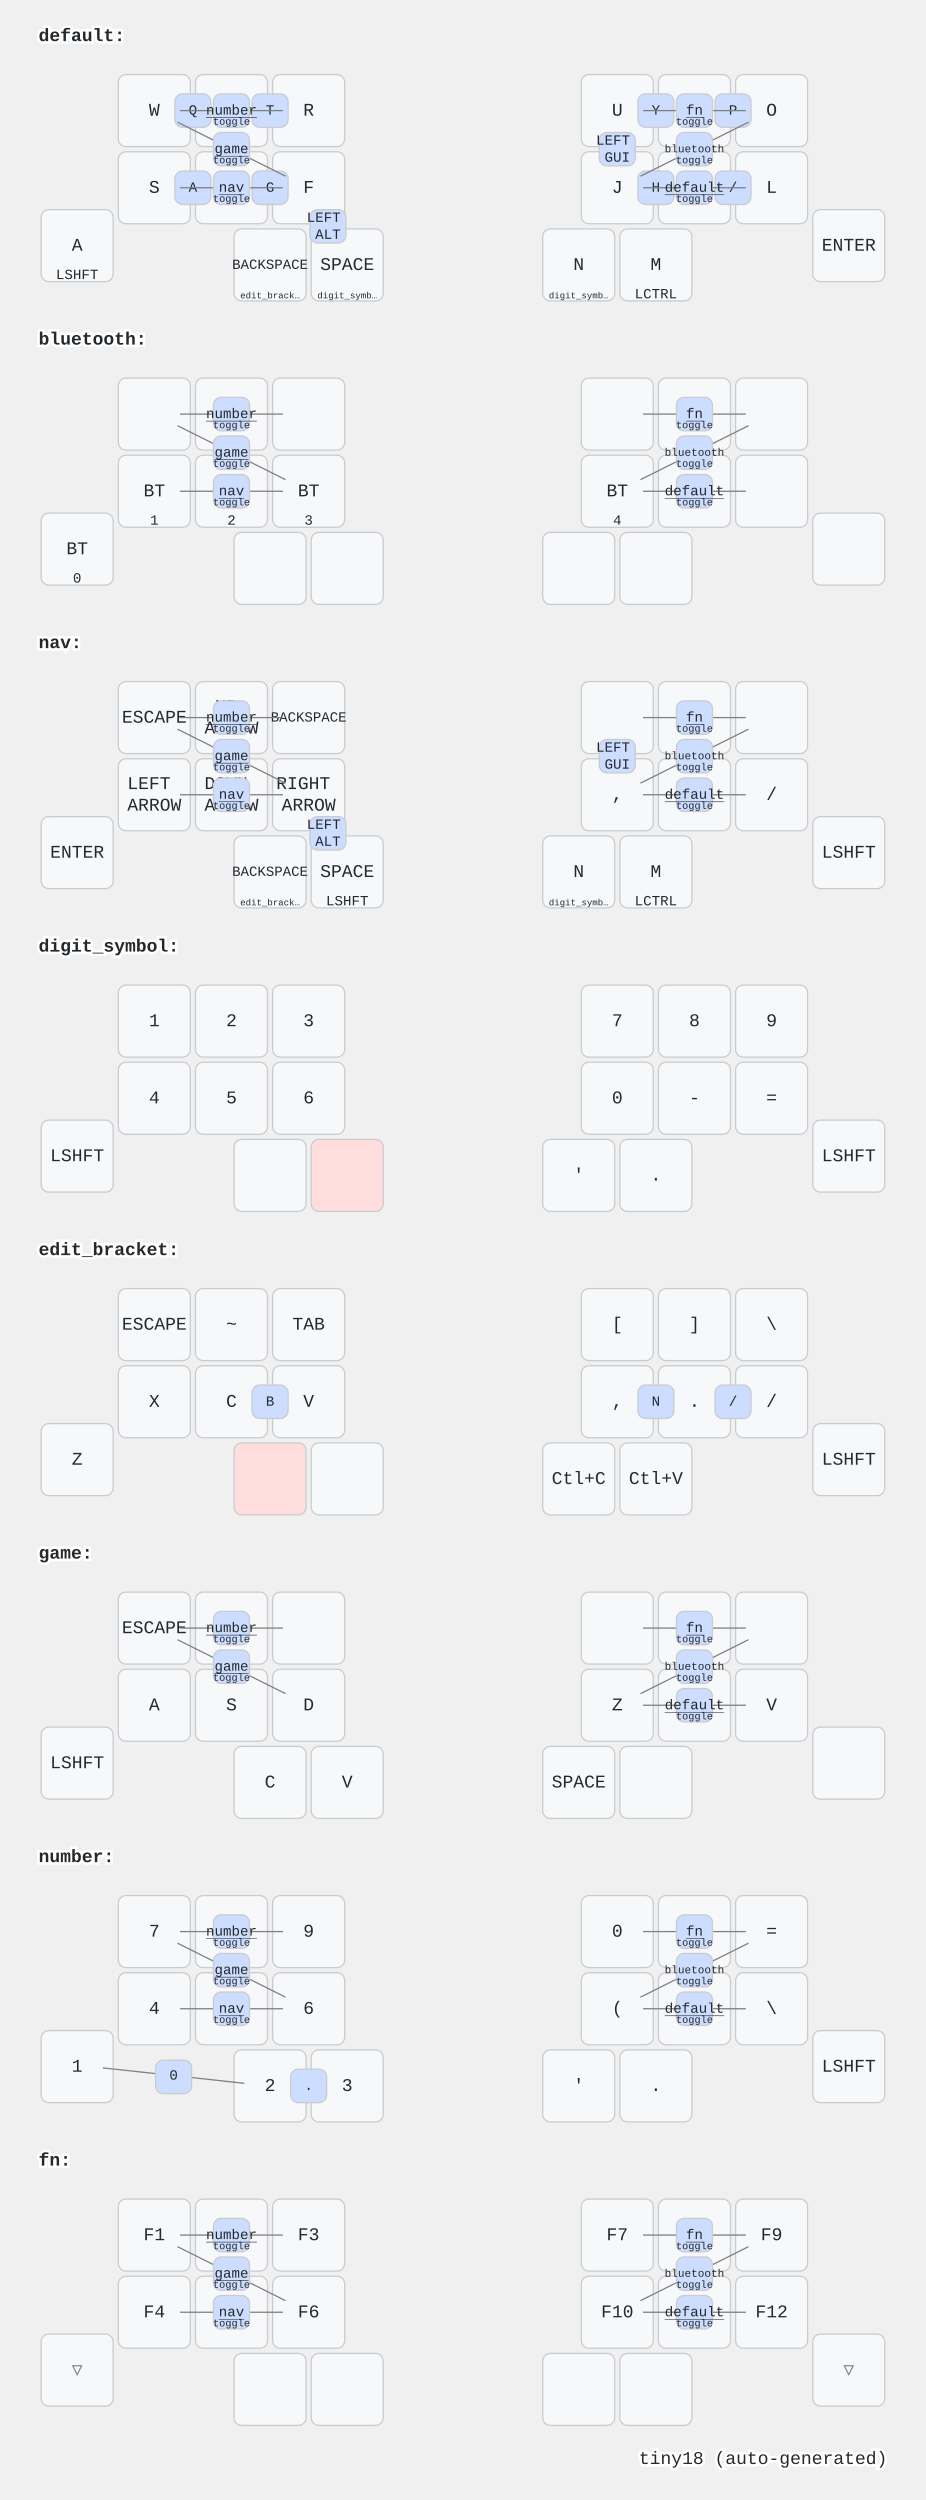
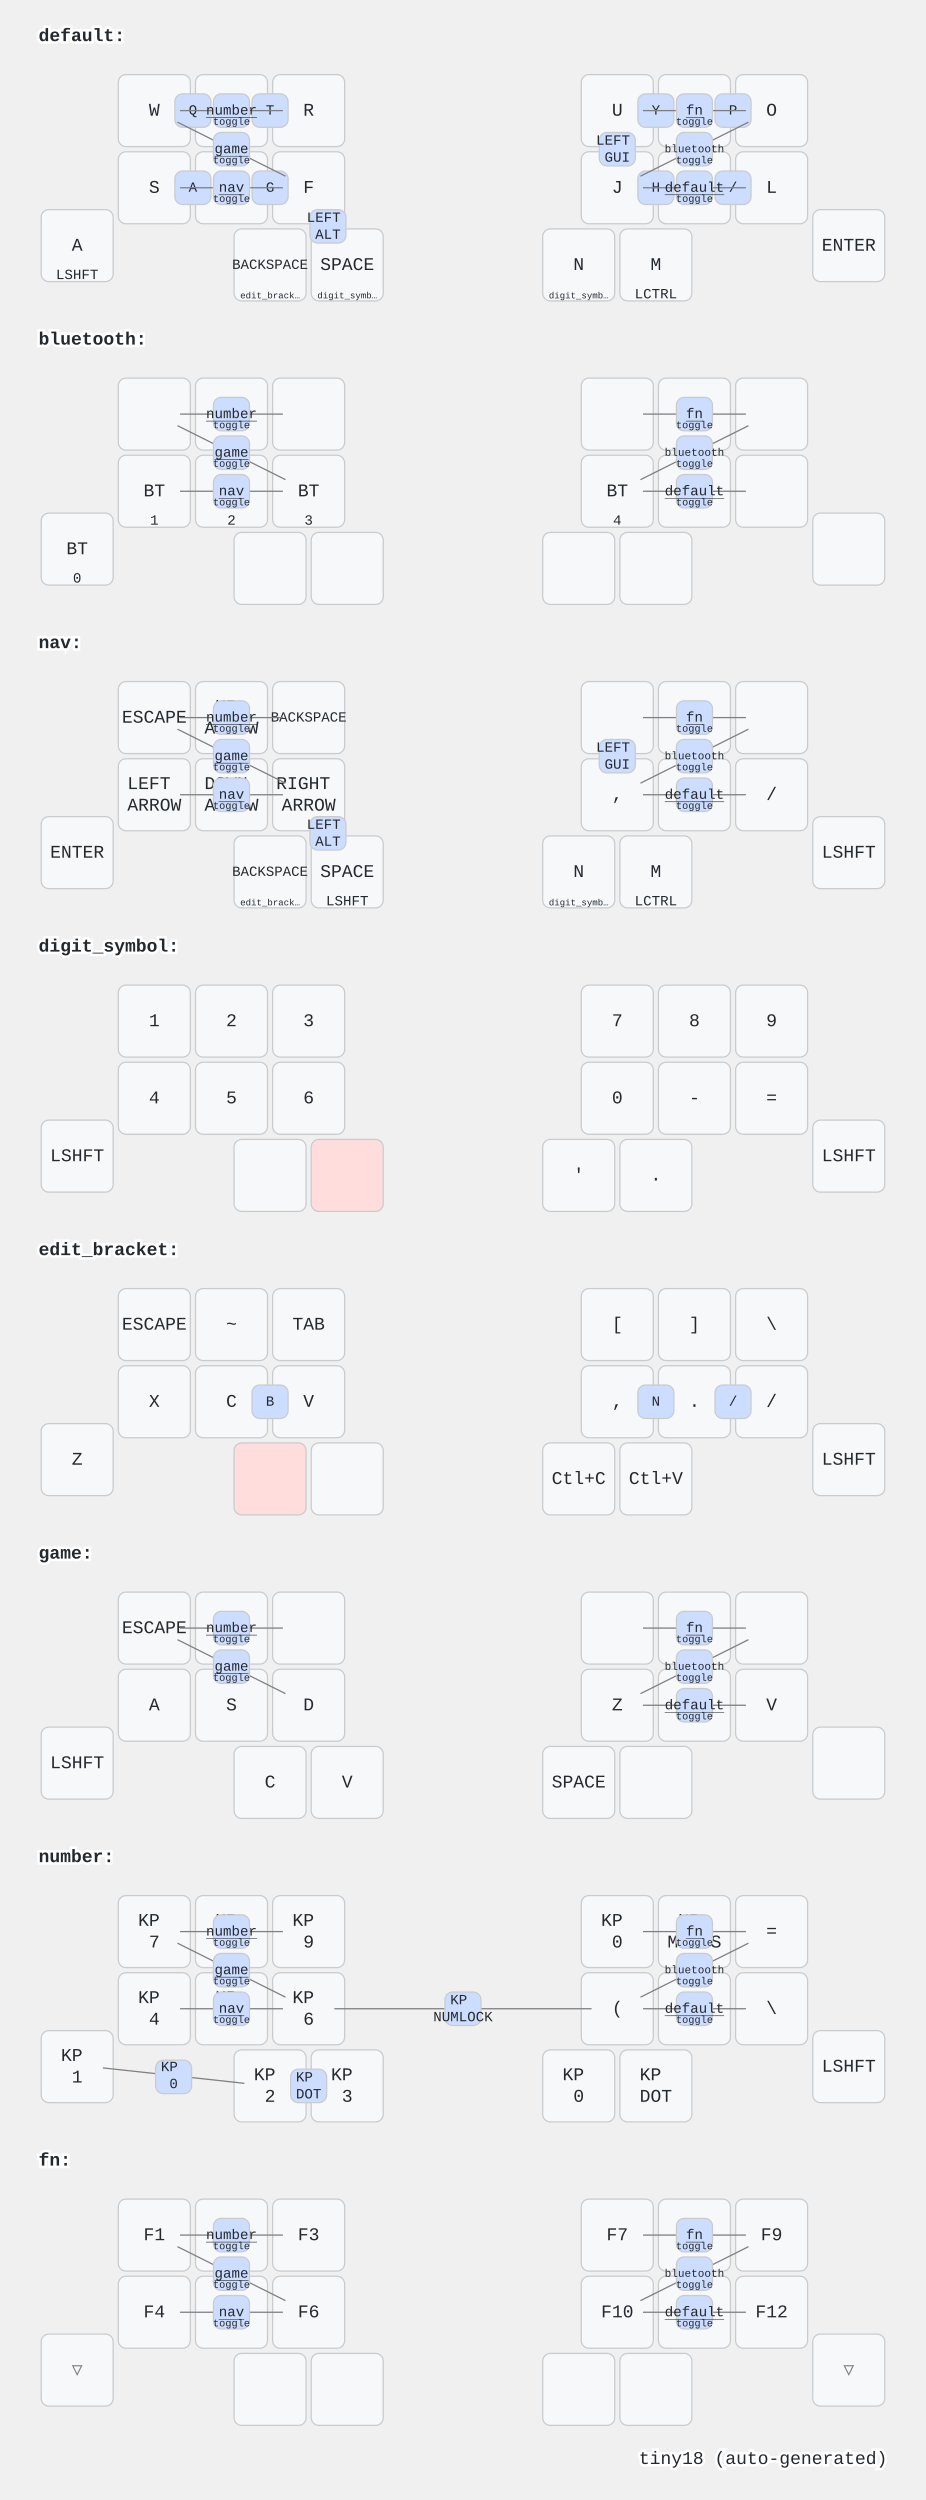
<svg xmlns="http://www.w3.org/2000/svg" width="720" height="1944" viewBox="0 0 720 1944" class="keymap">
  <style>/* inherit to force styles through use tags */
svg path {
    fill: inherit;
}

/* font and background color specifications */
svg.keymap {
    font-family: SFMono-Regular,Consolas,Liberation Mono,Menlo,monospace;
    font-size: 14px;
    font-kerning: normal;
    text-rendering: optimizeLegibility;
    fill: #24292e;
}

/* default key styling */
rect.key {
    fill: #f6f8fa;
}

rect.key, rect.combo {
    stroke: #c9cccf;
    stroke-width: 1;
}

/* default key side styling, only used is draw_key_sides is set */
rect.side {
    filter: brightness(90%);
}

/* color accent for combo boxes */
rect.combo, rect.combo-separate {
    fill: #cdf;
}

/* color accent for held keys */
rect.held, rect.combo.held {
    fill: #fdd;
}

/* color accent for ghost (optional) keys */
rect.ghost, rect.combo.ghost {
    stroke-dasharray: 4, 4;
    stroke-width: 2;
}

text {
    text-anchor: middle;
    dominant-baseline: middle;
}

/* styling for layer labels */
text.label {
    font-weight: bold;
    text-anchor: start;
    stroke: white;
    stroke-width: 4;
    paint-order: stroke;
}

/* styling for optional footer */
text.footer {
    text-anchor: end;
    dominant-baseline: auto;
    stroke: white;
    stroke-width: 4;
    paint-order: stroke;
}

/* styling for combo tap, and key non-tap label text */
text.combo, text.hold, text.shifted, text.left, text.right, text.tl, text.tr, text.bl, text.br {
    font-size: 11px;
}

text.hold, text.bl, text.br {
    text-anchor: middle;
    dominant-baseline: auto;
}

text.shifted, text.tl, text.tr {
    text-anchor: middle;
    dominant-baseline: hanging;
}

text.left, text.tl, text.bl {
    text-anchor: start;
}

text.right, text.tr, text.br {
    text-anchor: end;
}

text.layer-activator {
    text-decoration: underline;
}

/* styling for hold/shifted label text in combo box */
text.combo.hold, text.combo.shifted, text.combo.left, text.combo.right {
    font-size: 8px;
}

/* lighter symbol for transparent keys */
text.trans {
    fill: #7b7e81;
}

/* styling for combo dendrons */
path.combo {
    stroke-width: 1;
    stroke: gray;
    fill: none;
}

/* Start Tabler Icons Cleanup */
/* cannot use height/width with glyphs */
.icon-tabler &gt; path {
    fill: inherit;
    stroke: inherit;
    stroke-width: 2;
}
/* hide tabler's default box */
.icon-tabler &gt; path[stroke="none"][fill="none"] {
    visibility: hidden;
}
/* End Tabler Icons Cleanup */
</style>
  <g transform="translate(30, 0)" class="layer-default">
    <text x="0" y="28" class="label" id="default">default:</text>
    <g transform="translate(0, 56)">
      <g transform="translate(90, 30)" class="key keypos-0">
        <rect rx="6" ry="6" x="-28" y="-28" width="56" height="56" class="key" />
        <text x="0" y="0" class="key tap">W</text>
      </g>
      <g transform="translate(150, 30)" class="key keypos-1">
        <rect rx="6" ry="6" x="-28" y="-28" width="56" height="56" class="key" />
        <text x="0" y="0" class="key tap">E</text>
      </g>
      <g transform="translate(210, 30)" class="key keypos-2">
        <rect rx="6" ry="6" x="-28" y="-28" width="56" height="56" class="key" />
        <text x="0" y="0" class="key tap">R</text>
      </g>
      <g transform="translate(450, 30)" class="key keypos-3">
        <rect rx="6" ry="6" x="-28" y="-28" width="56" height="56" class="key" />
        <text x="0" y="0" class="key tap">U</text>
      </g>
      <g transform="translate(510, 30)" class="key keypos-4">
        <rect rx="6" ry="6" x="-28" y="-28" width="56" height="56" class="key" />
        <text x="0" y="0" class="key tap">I</text>
      </g>
      <g transform="translate(570, 30)" class="key keypos-5">
        <rect rx="6" ry="6" x="-28" y="-28" width="56" height="56" class="key" />
        <text x="0" y="0" class="key tap">O</text>
      </g>
      <g transform="translate(30, 135)" class="key keypos-6">
        <rect rx="6" ry="6" x="-28" y="-28" width="56" height="56" class="key" />
        <text x="0" y="0" class="key tap">A</text>
        <text x="0" y="26" class="key hold">LSHFT</text>
      </g>
      <g transform="translate(90, 90)" class="key keypos-7">
        <rect rx="6" ry="6" x="-28" y="-28" width="56" height="56" class="key" />
        <text x="0" y="0" class="key tap">S</text>
      </g>
      <g transform="translate(150, 90)" class="key keypos-8">
        <rect rx="6" ry="6" x="-28" y="-28" width="56" height="56" class="key" />
        <text x="0" y="0" class="key tap">D</text>
      </g>
      <g transform="translate(210, 90)" class="key keypos-9">
        <rect rx="6" ry="6" x="-28" y="-28" width="56" height="56" class="key" />
        <text x="0" y="0" class="key tap">F</text>
      </g>
      <g transform="translate(450, 90)" class="key keypos-10">
        <rect rx="6" ry="6" x="-28" y="-28" width="56" height="56" class="key" />
        <text x="0" y="0" class="key tap">J</text>
      </g>
      <g transform="translate(510, 90)" class="key keypos-11">
        <rect rx="6" ry="6" x="-28" y="-28" width="56" height="56" class="key" />
        <text x="0" y="0" class="key tap">K</text>
      </g>
      <g transform="translate(570, 90)" class="key keypos-12">
        <rect rx="6" ry="6" x="-28" y="-28" width="56" height="56" class="key" />
        <text x="0" y="0" class="key tap">L</text>
      </g>
      <g transform="translate(630, 135)" class="key keypos-13">
        <rect rx="6" ry="6" x="-28" y="-28" width="56" height="56" class="key" />
        <text x="0" y="0" class="key tap">ENTER</text>
      </g>
      <g transform="translate(180, 150)" class="key keypos-14">
        <rect rx="6" ry="6" x="-28" y="-28" width="56" height="56" class="key" />
        <text x="0" y="0" class="key tap">
          <tspan style="font-size: 78%">BACKSPACE</tspan>
        </text>
        <a href="#edit_bracket">
          <text x="0" y="26" class="key hold layer-activator">
            <tspan style="font-size: 64%">edit_brack…</tspan>
          </text>
        </a>
      </g>
      <g transform="translate(240, 150)" class="key keypos-15">
        <rect rx="6" ry="6" x="-28" y="-28" width="56" height="56" class="key" />
        <text x="0" y="0" class="key tap">SPACE</text>
        <a href="#digit_symbol">
          <text x="0" y="26" class="key hold layer-activator">
            <tspan style="font-size: 64%">digit_symb…</tspan>
          </text>
        </a>
      </g>
      <g transform="translate(420, 150)" class="key keypos-16">
        <rect rx="6" ry="6" x="-28" y="-28" width="56" height="56" class="key" />
        <text x="0" y="0" class="key tap">N</text>
        <a href="#digit_symbol">
          <text x="0" y="26" class="key hold layer-activator">
            <tspan style="font-size: 64%">digit_symb…</tspan>
          </text>
        </a>
      </g>
      <g transform="translate(480, 150)" class="key keypos-17">
        <rect rx="6" ry="6" x="-28" y="-28" width="56" height="56" class="key" />
        <text x="0" y="0" class="key tap">M</text>
        <text x="0" y="26" class="key hold">LCTRL</text>
      </g>
      <g class="combo combopos-0">
        <rect rx="6" ry="6" x="106" y="17" width="28" height="26" class="combo" />
        <text x="120" y="30" class="combo tap">Q</text>
      </g>
      <g class="combo combopos-1">
        <rect rx="6" ry="6" x="166" y="17" width="28" height="26" class="combo" />
        <text x="180" y="30" class="combo tap">T</text>
      </g>
      <g class="combo combopos-2">
        <rect rx="6" ry="6" x="106" y="77" width="28" height="26" class="combo" />
        <text x="120" y="90" class="combo tap">A</text>
      </g>
      <g class="combo combopos-3">
        <rect rx="6" ry="6" x="466" y="17" width="28" height="26" class="combo" />
        <text x="480" y="30" class="combo tap">Y</text>
      </g>
      <g class="combo combopos-4">
        <rect rx="6" ry="6" x="526" y="17" width="28" height="26" class="combo" />
        <text x="540" y="30" class="combo tap">P</text>
      </g>
      <g class="combo combopos-5">
        <rect rx="6" ry="6" x="166" y="77" width="28" height="26" class="combo" />
        <text x="180" y="90" class="combo tap">G</text>
      </g>
      <g class="combo combopos-6">
        <rect rx="6" ry="6" x="466" y="77" width="28" height="26" class="combo" />
        <text x="480" y="90" class="combo tap">H</text>
      </g>
      <g class="combo combopos-7">
        <rect rx="6" ry="6" x="526" y="77" width="28" height="26" class="combo" />
        <text x="540" y="90" class="combo tap">/</text>
      </g>
      <g class="combo combopos-8">
        <rect rx="6" ry="6" x="211" y="107" width="28" height="26" class="combo" />
        <text x="225" y="120" class="combo tap">
          <tspan x="225" dy="-0.6em">LEFT</tspan>
          <tspan x="225" dy="1.2em">ALT</tspan>
        </text>
      </g>
      <g class="combo combopos-9">
        <rect rx="6" ry="6" x="436" y="47" width="28" height="26" class="combo" />
        <text x="450" y="60" class="combo tap">
          <tspan x="450" dy="-0.6em">LEFT</tspan>
          <tspan x="450" dy="1.2em">GUI</tspan>
        </text>
      </g>
      <g class="combo combopos-10">
        <path d="M510,90 l-40,0" class="combo" />
        <path d="M510,90 l40,0" class="combo" />
        <rect rx="6" ry="6" x="496" y="77" width="28" height="26" class="combo" />
        <a href="#default">
          <text x="510" y="90" class="combo tap layer-activator">default</text>
        </a>
        <text x="510" y="101" class="combo hold">toggle</text>
      </g>
      <g class="combo combopos-11">
        <path d="M150,90 l-40,0" class="combo" />
        <path d="M150,90 l40,0" class="combo" />
        <rect rx="6" ry="6" x="136" y="77" width="28" height="26" class="combo" />
        <a href="#nav">
          <text x="150" y="90" class="combo tap layer-activator">nav</text>
        </a>
        <text x="150" y="101" class="combo hold">toggle</text>
      </g>
      <g class="combo combopos-12">
        <path d="M150,30 l-40,0" class="combo" />
        <path d="M150,30 l40,0" class="combo" />
        <rect rx="6" ry="6" x="136" y="17" width="28" height="26" class="combo" />
        <a href="#number">
          <text x="150" y="30" class="combo tap layer-activator">number</text>
        </a>
        <text x="150" y="41" class="combo hold">toggle</text>
      </g>
      <g class="combo combopos-13">
        <path d="M150,60 l-42,-21" class="combo" />
        <path d="M150,60 l42,21" class="combo" />
        <rect rx="6" ry="6" x="136" y="47" width="28" height="26" class="combo" />
        <a href="#game">
          <text x="150" y="60" class="combo tap layer-activator">game</text>
        </a>
        <text x="150" y="71" class="combo hold">toggle</text>
      </g>
      <g class="combo combopos-14">
        <path d="M510,30 l-40,0" class="combo" />
        <path d="M510,30 l40,0" class="combo" />
        <rect rx="6" ry="6" x="496" y="17" width="28" height="26" class="combo" />
        <a href="#fn">
          <text x="510" y="30" class="combo tap layer-activator">fn</text>
        </a>
        <text x="510" y="41" class="combo hold">toggle</text>
      </g>
      <g class="combo combopos-15">
        <path d="M510,60 l42,-21" class="combo" />
        <path d="M510,60 l-42,21" class="combo" />
        <rect rx="6" ry="6" x="496" y="47" width="28" height="26" class="combo" />
        <a href="#bluetooth">
          <text x="510" y="60" class="combo tap layer-activator">
            <tspan style="font-size: 78%">bluetooth</tspan>
          </text>
        </a>
        <text x="510" y="71" class="combo hold">toggle</text>
      </g>
    </g>
  </g>
  <g transform="translate(30, 236)" class="layer-bluetooth">
    <text x="0" y="28" class="label" id="bluetooth">bluetooth:</text>
    <g transform="translate(0, 56)">
      <g transform="translate(90, 30)" class="key keypos-0">
        <rect rx="6" ry="6" x="-28" y="-28" width="56" height="56" class="key" />
      </g>
      <g transform="translate(150, 30)" class="key keypos-1">
        <rect rx="6" ry="6" x="-28" y="-28" width="56" height="56" class="key" />
      </g>
      <g transform="translate(210, 30)" class="key keypos-2">
        <rect rx="6" ry="6" x="-28" y="-28" width="56" height="56" class="key" />
      </g>
      <g transform="translate(450, 30)" class="key keypos-3">
        <rect rx="6" ry="6" x="-28" y="-28" width="56" height="56" class="key" />
      </g>
      <g transform="translate(510, 30)" class="key keypos-4">
        <rect rx="6" ry="6" x="-28" y="-28" width="56" height="56" class="key" />
      </g>
      <g transform="translate(570, 30)" class="key keypos-5">
        <rect rx="6" ry="6" x="-28" y="-28" width="56" height="56" class="key" />
      </g>
      <g transform="translate(30, 135)" class="key keypos-6">
        <rect rx="6" ry="6" x="-28" y="-28" width="56" height="56" class="key" />
        <text x="0" y="0" class="key tap">BT</text>
        <text x="0" y="26" class="key hold">0</text>
      </g>
      <g transform="translate(90, 90)" class="key keypos-7">
        <rect rx="6" ry="6" x="-28" y="-28" width="56" height="56" class="key" />
        <text x="0" y="0" class="key tap">BT</text>
        <text x="0" y="26" class="key hold">1</text>
      </g>
      <g transform="translate(150, 90)" class="key keypos-8">
        <rect rx="6" ry="6" x="-28" y="-28" width="56" height="56" class="key" />
        <text x="0" y="0" class="key tap">BT</text>
        <text x="0" y="26" class="key hold">2</text>
      </g>
      <g transform="translate(210, 90)" class="key keypos-9">
        <rect rx="6" ry="6" x="-28" y="-28" width="56" height="56" class="key" />
        <text x="0" y="0" class="key tap">BT</text>
        <text x="0" y="26" class="key hold">3</text>
      </g>
      <g transform="translate(450, 90)" class="key keypos-10">
        <rect rx="6" ry="6" x="-28" y="-28" width="56" height="56" class="key" />
        <text x="0" y="0" class="key tap">BT</text>
        <text x="0" y="26" class="key hold">4</text>
      </g>
      <g transform="translate(510, 90)" class="key keypos-11">
        <rect rx="6" ry="6" x="-28" y="-28" width="56" height="56" class="key" />
      </g>
      <g transform="translate(570, 90)" class="key keypos-12">
        <rect rx="6" ry="6" x="-28" y="-28" width="56" height="56" class="key" />
      </g>
      <g transform="translate(630, 135)" class="key keypos-13">
        <rect rx="6" ry="6" x="-28" y="-28" width="56" height="56" class="key" />
      </g>
      <g transform="translate(180, 150)" class="key keypos-14">
        <rect rx="6" ry="6" x="-28" y="-28" width="56" height="56" class="key" />
      </g>
      <g transform="translate(240, 150)" class="key keypos-15">
        <rect rx="6" ry="6" x="-28" y="-28" width="56" height="56" class="key" />
      </g>
      <g transform="translate(420, 150)" class="key keypos-16">
        <rect rx="6" ry="6" x="-28" y="-28" width="56" height="56" class="key" />
      </g>
      <g transform="translate(480, 150)" class="key keypos-17">
        <rect rx="6" ry="6" x="-28" y="-28" width="56" height="56" class="key" />
      </g>
      <g class="combo combopos-0">
        <path d="M510,90 l-40,0" class="combo" />
        <path d="M510,90 l40,0" class="combo" />
        <rect rx="6" ry="6" x="496" y="77" width="28" height="26" class="combo" />
        <a href="#default">
          <text x="510" y="90" class="combo tap layer-activator">default</text>
        </a>
        <text x="510" y="101" class="combo hold">toggle</text>
      </g>
      <g class="combo combopos-1">
        <path d="M150,90 l-40,0" class="combo" />
        <path d="M150,90 l40,0" class="combo" />
        <rect rx="6" ry="6" x="136" y="77" width="28" height="26" class="combo" />
        <a href="#nav">
          <text x="150" y="90" class="combo tap layer-activator">nav</text>
        </a>
        <text x="150" y="101" class="combo hold">toggle</text>
      </g>
      <g class="combo combopos-2">
        <path d="M150,30 l-40,0" class="combo" />
        <path d="M150,30 l40,0" class="combo" />
        <rect rx="6" ry="6" x="136" y="17" width="28" height="26" class="combo" />
        <a href="#number">
          <text x="150" y="30" class="combo tap layer-activator">number</text>
        </a>
        <text x="150" y="41" class="combo hold">toggle</text>
      </g>
      <g class="combo combopos-3">
        <path d="M150,60 l-42,-21" class="combo" />
        <path d="M150,60 l42,21" class="combo" />
        <rect rx="6" ry="6" x="136" y="47" width="28" height="26" class="combo" />
        <a href="#game">
          <text x="150" y="60" class="combo tap layer-activator">game</text>
        </a>
        <text x="150" y="71" class="combo hold">toggle</text>
      </g>
      <g class="combo combopos-4">
        <path d="M510,30 l-40,0" class="combo" />
        <path d="M510,30 l40,0" class="combo" />
        <rect rx="6" ry="6" x="496" y="17" width="28" height="26" class="combo" />
        <a href="#fn">
          <text x="510" y="30" class="combo tap layer-activator">fn</text>
        </a>
        <text x="510" y="41" class="combo hold">toggle</text>
      </g>
      <g class="combo combopos-5">
        <path d="M510,60 l42,-21" class="combo" />
        <path d="M510,60 l-42,21" class="combo" />
        <rect rx="6" ry="6" x="496" y="47" width="28" height="26" class="combo" />
        <a href="#bluetooth">
          <text x="510" y="60" class="combo tap layer-activator">
            <tspan style="font-size: 78%">bluetooth</tspan>
          </text>
        </a>
        <text x="510" y="71" class="combo hold">toggle</text>
      </g>
    </g>
  </g>
  <g transform="translate(30, 472)" class="layer-nav">
    <text x="0" y="28" class="label" id="nav">nav:</text>
    <g transform="translate(0, 56)">
      <g transform="translate(90, 30)" class="key keypos-0">
        <rect rx="6" ry="6" x="-28" y="-28" width="56" height="56" class="key" />
        <text x="0" y="0" class="key tap">ESCAPE</text>
      </g>
      <g transform="translate(150, 30)" class="key keypos-1">
        <rect rx="6" ry="6" x="-28" y="-28" width="56" height="56" class="key" />
        <text x="0" y="0" class="key tap">
          <tspan x="0" dy="-0.6em">UP</tspan>
          <tspan x="0" dy="1.2em">ARROW</tspan>
        </text>
      </g>
      <g transform="translate(210, 30)" class="key keypos-2">
        <rect rx="6" ry="6" x="-28" y="-28" width="56" height="56" class="key" />
        <text x="0" y="0" class="key tap">
          <tspan style="font-size: 78%">BACKSPACE</tspan>
        </text>
      </g>
      <g transform="translate(450, 30)" class="key keypos-3">
        <rect rx="6" ry="6" x="-28" y="-28" width="56" height="56" class="key" />
      </g>
      <g transform="translate(510, 30)" class="key keypos-4">
        <rect rx="6" ry="6" x="-28" y="-28" width="56" height="56" class="key" />
      </g>
      <g transform="translate(570, 30)" class="key keypos-5">
        <rect rx="6" ry="6" x="-28" y="-28" width="56" height="56" class="key" />
      </g>
      <g transform="translate(30, 135)" class="key keypos-6">
        <rect rx="6" ry="6" x="-28" y="-28" width="56" height="56" class="key" />
        <text x="0" y="0" class="key tap">ENTER</text>
      </g>
      <g transform="translate(90, 90)" class="key keypos-7">
        <rect rx="6" ry="6" x="-28" y="-28" width="56" height="56" class="key" />
        <text x="0" y="0" class="key tap">
          <tspan x="0" dy="-0.6em">LEFT</tspan>
          <tspan x="0" dy="1.2em">ARROW</tspan>
        </text>
      </g>
      <g transform="translate(150, 90)" class="key keypos-8">
        <rect rx="6" ry="6" x="-28" y="-28" width="56" height="56" class="key" />
        <text x="0" y="0" class="key tap">
          <tspan x="0" dy="-0.6em">DOWN</tspan>
          <tspan x="0" dy="1.2em">ARROW</tspan>
        </text>
      </g>
      <g transform="translate(210, 90)" class="key keypos-9">
        <rect rx="6" ry="6" x="-28" y="-28" width="56" height="56" class="key" />
        <text x="0" y="0" class="key tap">
          <tspan x="0" dy="-0.6em">RIGHT</tspan>
          <tspan x="0" dy="1.2em">ARROW</tspan>
        </text>
      </g>
      <g transform="translate(450, 90)" class="key keypos-10">
        <rect rx="6" ry="6" x="-28" y="-28" width="56" height="56" class="key" />
        <text x="0" y="0" class="key tap">,</text>
      </g>
      <g transform="translate(510, 90)" class="key keypos-11">
        <rect rx="6" ry="6" x="-28" y="-28" width="56" height="56" class="key" />
        <text x="0" y="0" class="key tap">.</text>
      </g>
      <g transform="translate(570, 90)" class="key keypos-12">
        <rect rx="6" ry="6" x="-28" y="-28" width="56" height="56" class="key" />
        <text x="0" y="0" class="key tap">/</text>
      </g>
      <g transform="translate(630, 135)" class="key keypos-13">
        <rect rx="6" ry="6" x="-28" y="-28" width="56" height="56" class="key" />
        <text x="0" y="0" class="key tap">LSHFT</text>
      </g>
      <g transform="translate(180, 150)" class="key keypos-14">
        <rect rx="6" ry="6" x="-28" y="-28" width="56" height="56" class="key" />
        <text x="0" y="0" class="key tap">
          <tspan style="font-size: 78%">BACKSPACE</tspan>
        </text>
        <a href="#edit_bracket">
          <text x="0" y="26" class="key hold layer-activator">
            <tspan style="font-size: 64%">edit_brack…</tspan>
          </text>
        </a>
      </g>
      <g transform="translate(240, 150)" class="key keypos-15">
        <rect rx="6" ry="6" x="-28" y="-28" width="56" height="56" class="key" />
        <text x="0" y="0" class="key tap">SPACE</text>
        <text x="0" y="26" class="key hold">LSHFT</text>
      </g>
      <g transform="translate(420, 150)" class="key keypos-16">
        <rect rx="6" ry="6" x="-28" y="-28" width="56" height="56" class="key" />
        <text x="0" y="0" class="key tap">N</text>
        <a href="#digit_symbol">
          <text x="0" y="26" class="key hold layer-activator">
            <tspan style="font-size: 64%">digit_symb…</tspan>
          </text>
        </a>
      </g>
      <g transform="translate(480, 150)" class="key keypos-17">
        <rect rx="6" ry="6" x="-28" y="-28" width="56" height="56" class="key" />
        <text x="0" y="0" class="key tap">M</text>
        <text x="0" y="26" class="key hold">LCTRL</text>
      </g>
      <g class="combo combopos-0">
        <rect rx="6" ry="6" x="211" y="107" width="28" height="26" class="combo" />
        <text x="225" y="120" class="combo tap">
          <tspan x="225" dy="-0.6em">LEFT</tspan>
          <tspan x="225" dy="1.2em">ALT</tspan>
        </text>
      </g>
      <g class="combo combopos-1">
        <rect rx="6" ry="6" x="436" y="47" width="28" height="26" class="combo" />
        <text x="450" y="60" class="combo tap">
          <tspan x="450" dy="-0.6em">LEFT</tspan>
          <tspan x="450" dy="1.2em">GUI</tspan>
        </text>
      </g>
      <g class="combo combopos-2">
        <path d="M510,90 l-40,0" class="combo" />
        <path d="M510,90 l40,0" class="combo" />
        <rect rx="6" ry="6" x="496" y="77" width="28" height="26" class="combo" />
        <a href="#default">
          <text x="510" y="90" class="combo tap layer-activator">default</text>
        </a>
        <text x="510" y="101" class="combo hold">toggle</text>
      </g>
      <g class="combo combopos-3">
        <path d="M150,90 l-40,0" class="combo" />
        <path d="M150,90 l40,0" class="combo" />
        <rect rx="6" ry="6" x="136" y="77" width="28" height="26" class="combo" />
        <a href="#nav">
          <text x="150" y="90" class="combo tap layer-activator">nav</text>
        </a>
        <text x="150" y="101" class="combo hold">toggle</text>
      </g>
      <g class="combo combopos-4">
        <path d="M150,30 l-40,0" class="combo" />
        <path d="M150,30 l40,0" class="combo" />
        <rect rx="6" ry="6" x="136" y="17" width="28" height="26" class="combo" />
        <a href="#number">
          <text x="150" y="30" class="combo tap layer-activator">number</text>
        </a>
        <text x="150" y="41" class="combo hold">toggle</text>
      </g>
      <g class="combo combopos-5">
        <path d="M150,60 l-42,-21" class="combo" />
        <path d="M150,60 l42,21" class="combo" />
        <rect rx="6" ry="6" x="136" y="47" width="28" height="26" class="combo" />
        <a href="#game">
          <text x="150" y="60" class="combo tap layer-activator">game</text>
        </a>
        <text x="150" y="71" class="combo hold">toggle</text>
      </g>
      <g class="combo combopos-6">
        <path d="M510,30 l-40,0" class="combo" />
        <path d="M510,30 l40,0" class="combo" />
        <rect rx="6" ry="6" x="496" y="17" width="28" height="26" class="combo" />
        <a href="#fn">
          <text x="510" y="30" class="combo tap layer-activator">fn</text>
        </a>
        <text x="510" y="41" class="combo hold">toggle</text>
      </g>
      <g class="combo combopos-7">
        <path d="M510,60 l42,-21" class="combo" />
        <path d="M510,60 l-42,21" class="combo" />
        <rect rx="6" ry="6" x="496" y="47" width="28" height="26" class="combo" />
        <a href="#bluetooth">
          <text x="510" y="60" class="combo tap layer-activator">
            <tspan style="font-size: 78%">bluetooth</tspan>
          </text>
        </a>
        <text x="510" y="71" class="combo hold">toggle</text>
      </g>
    </g>
  </g>
  <g transform="translate(30, 708)" class="layer-digit_symbol">
    <text x="0" y="28" class="label" id="digit_symbol">digit_symbol:</text>
    <g transform="translate(0, 56)">
      <g transform="translate(90, 30)" class="key keypos-0">
        <rect rx="6" ry="6" x="-28" y="-28" width="56" height="56" class="key" />
        <text x="0" y="0" class="key tap">1</text>
      </g>
      <g transform="translate(150, 30)" class="key keypos-1">
        <rect rx="6" ry="6" x="-28" y="-28" width="56" height="56" class="key" />
        <text x="0" y="0" class="key tap">2</text>
      </g>
      <g transform="translate(210, 30)" class="key keypos-2">
        <rect rx="6" ry="6" x="-28" y="-28" width="56" height="56" class="key" />
        <text x="0" y="0" class="key tap">3</text>
      </g>
      <g transform="translate(450, 30)" class="key keypos-3">
        <rect rx="6" ry="6" x="-28" y="-28" width="56" height="56" class="key" />
        <text x="0" y="0" class="key tap">7</text>
      </g>
      <g transform="translate(510, 30)" class="key keypos-4">
        <rect rx="6" ry="6" x="-28" y="-28" width="56" height="56" class="key" />
        <text x="0" y="0" class="key tap">8</text>
      </g>
      <g transform="translate(570, 30)" class="key keypos-5">
        <rect rx="6" ry="6" x="-28" y="-28" width="56" height="56" class="key" />
        <text x="0" y="0" class="key tap">9</text>
      </g>
      <g transform="translate(30, 135)" class="key keypos-6">
        <rect rx="6" ry="6" x="-28" y="-28" width="56" height="56" class="key" />
        <text x="0" y="0" class="key tap">LSHFT</text>
      </g>
      <g transform="translate(90, 90)" class="key keypos-7">
        <rect rx="6" ry="6" x="-28" y="-28" width="56" height="56" class="key" />
        <text x="0" y="0" class="key tap">4</text>
      </g>
      <g transform="translate(150, 90)" class="key keypos-8">
        <rect rx="6" ry="6" x="-28" y="-28" width="56" height="56" class="key" />
        <text x="0" y="0" class="key tap">5</text>
      </g>
      <g transform="translate(210, 90)" class="key keypos-9">
        <rect rx="6" ry="6" x="-28" y="-28" width="56" height="56" class="key" />
        <text x="0" y="0" class="key tap">6</text>
      </g>
      <g transform="translate(450, 90)" class="key keypos-10">
        <rect rx="6" ry="6" x="-28" y="-28" width="56" height="56" class="key" />
        <text x="0" y="0" class="key tap">0</text>
      </g>
      <g transform="translate(510, 90)" class="key keypos-11">
        <rect rx="6" ry="6" x="-28" y="-28" width="56" height="56" class="key" />
        <text x="0" y="0" class="key tap">-</text>
      </g>
      <g transform="translate(570, 90)" class="key keypos-12">
        <rect rx="6" ry="6" x="-28" y="-28" width="56" height="56" class="key" />
        <text x="0" y="0" class="key tap">=</text>
      </g>
      <g transform="translate(630, 135)" class="key keypos-13">
        <rect rx="6" ry="6" x="-28" y="-28" width="56" height="56" class="key" />
        <text x="0" y="0" class="key tap">LSHFT</text>
      </g>
      <g transform="translate(180, 150)" class="key keypos-14">
        <rect rx="6" ry="6" x="-28" y="-28" width="56" height="56" class="key" />
      </g>
      <g transform="translate(240, 150)" class="key held keypos-15">
        <rect rx="6" ry="6" x="-28" y="-28" width="56" height="56" class="key held" />
      </g>
      <g transform="translate(420, 150)" class="key keypos-16">
        <rect rx="6" ry="6" x="-28" y="-28" width="56" height="56" class="key" />
        <text x="0" y="0" class="key tap">'</text>
      </g>
      <g transform="translate(480, 150)" class="key keypos-17">
        <rect rx="6" ry="6" x="-28" y="-28" width="56" height="56" class="key" />
        <text x="0" y="0" class="key tap">.</text>
      </g>
    </g>
  </g>
  <g transform="translate(30, 944)" class="layer-edit_bracket">
    <text x="0" y="28" class="label" id="edit_bracket">edit_bracket:</text>
    <g transform="translate(0, 56)">
      <g transform="translate(90, 30)" class="key keypos-0">
        <rect rx="6" ry="6" x="-28" y="-28" width="56" height="56" class="key" />
        <text x="0" y="0" class="key tap">ESCAPE</text>
      </g>
      <g transform="translate(150, 30)" class="key keypos-1">
        <rect rx="6" ry="6" x="-28" y="-28" width="56" height="56" class="key" />
        <text x="0" y="0" class="key tap">~</text>
      </g>
      <g transform="translate(210, 30)" class="key keypos-2">
        <rect rx="6" ry="6" x="-28" y="-28" width="56" height="56" class="key" />
        <text x="0" y="0" class="key tap">TAB</text>
      </g>
      <g transform="translate(450, 30)" class="key keypos-3">
        <rect rx="6" ry="6" x="-28" y="-28" width="56" height="56" class="key" />
        <text x="0" y="0" class="key tap">[</text>
      </g>
      <g transform="translate(510, 30)" class="key keypos-4">
        <rect rx="6" ry="6" x="-28" y="-28" width="56" height="56" class="key" />
        <text x="0" y="0" class="key tap">]</text>
      </g>
      <g transform="translate(570, 30)" class="key keypos-5">
        <rect rx="6" ry="6" x="-28" y="-28" width="56" height="56" class="key" />
        <text x="0" y="0" class="key tap">\</text>
      </g>
      <g transform="translate(30, 135)" class="key keypos-6">
        <rect rx="6" ry="6" x="-28" y="-28" width="56" height="56" class="key" />
        <text x="0" y="0" class="key tap">Z</text>
      </g>
      <g transform="translate(90, 90)" class="key keypos-7">
        <rect rx="6" ry="6" x="-28" y="-28" width="56" height="56" class="key" />
        <text x="0" y="0" class="key tap">X</text>
      </g>
      <g transform="translate(150, 90)" class="key keypos-8">
        <rect rx="6" ry="6" x="-28" y="-28" width="56" height="56" class="key" />
        <text x="0" y="0" class="key tap">C</text>
      </g>
      <g transform="translate(210, 90)" class="key keypos-9">
        <rect rx="6" ry="6" x="-28" y="-28" width="56" height="56" class="key" />
        <text x="0" y="0" class="key tap">V</text>
      </g>
      <g transform="translate(450, 90)" class="key keypos-10">
        <rect rx="6" ry="6" x="-28" y="-28" width="56" height="56" class="key" />
        <text x="0" y="0" class="key tap">,</text>
      </g>
      <g transform="translate(510, 90)" class="key keypos-11">
        <rect rx="6" ry="6" x="-28" y="-28" width="56" height="56" class="key" />
        <text x="0" y="0" class="key tap">.</text>
      </g>
      <g transform="translate(570, 90)" class="key keypos-12">
        <rect rx="6" ry="6" x="-28" y="-28" width="56" height="56" class="key" />
        <text x="0" y="0" class="key tap">/</text>
      </g>
      <g transform="translate(630, 135)" class="key keypos-13">
        <rect rx="6" ry="6" x="-28" y="-28" width="56" height="56" class="key" />
        <text x="0" y="0" class="key tap">LSHFT</text>
      </g>
      <g transform="translate(180, 150)" class="key held keypos-14">
        <rect rx="6" ry="6" x="-28" y="-28" width="56" height="56" class="key held" />
      </g>
      <g transform="translate(240, 150)" class="key keypos-15">
        <rect rx="6" ry="6" x="-28" y="-28" width="56" height="56" class="key" />
      </g>
      <g transform="translate(420, 150)" class="key keypos-16">
        <rect rx="6" ry="6" x="-28" y="-28" width="56" height="56" class="key" />
        <text x="0" y="0" class="key tap">Ctl+C</text>
      </g>
      <g transform="translate(480, 150)" class="key keypos-17">
        <rect rx="6" ry="6" x="-28" y="-28" width="56" height="56" class="key" />
        <text x="0" y="0" class="key tap">Ctl+V</text>
      </g>
      <g class="combo combopos-0">
        <rect rx="6" ry="6" x="526" y="77" width="28" height="26" class="combo" />
        <text x="540" y="90" class="combo tap">/</text>
      </g>
      <g class="combo combopos-1">
        <rect rx="6" ry="6" x="166" y="77" width="28" height="26" class="combo" />
        <text x="180" y="90" class="combo tap">B</text>
      </g>
      <g class="combo combopos-2">
        <rect rx="6" ry="6" x="466" y="77" width="28" height="26" class="combo" />
        <text x="480" y="90" class="combo tap">N</text>
      </g>
    </g>
  </g>
  <g transform="translate(30, 1180)" class="layer-game">
    <text x="0" y="28" class="label" id="game">game:</text>
    <g transform="translate(0, 56)">
      <g transform="translate(90, 30)" class="key keypos-0">
        <rect rx="6" ry="6" x="-28" y="-28" width="56" height="56" class="key" />
        <text x="0" y="0" class="key tap">ESCAPE</text>
      </g>
      <g transform="translate(150, 30)" class="key keypos-1">
        <rect rx="6" ry="6" x="-28" y="-28" width="56" height="56" class="key" />
        <text x="0" y="0" class="key tap">W</text>
      </g>
      <g transform="translate(210, 30)" class="key keypos-2">
        <rect rx="6" ry="6" x="-28" y="-28" width="56" height="56" class="key" />
      </g>
      <g transform="translate(450, 30)" class="key keypos-3">
        <rect rx="6" ry="6" x="-28" y="-28" width="56" height="56" class="key" />
      </g>
      <g transform="translate(510, 30)" class="key keypos-4">
        <rect rx="6" ry="6" x="-28" y="-28" width="56" height="56" class="key" />
      </g>
      <g transform="translate(570, 30)" class="key keypos-5">
        <rect rx="6" ry="6" x="-28" y="-28" width="56" height="56" class="key" />
      </g>
      <g transform="translate(30, 135)" class="key keypos-6">
        <rect rx="6" ry="6" x="-28" y="-28" width="56" height="56" class="key" />
        <text x="0" y="0" class="key tap">LSHFT</text>
      </g>
      <g transform="translate(90, 90)" class="key keypos-7">
        <rect rx="6" ry="6" x="-28" y="-28" width="56" height="56" class="key" />
        <text x="0" y="0" class="key tap">A</text>
      </g>
      <g transform="translate(150, 90)" class="key keypos-8">
        <rect rx="6" ry="6" x="-28" y="-28" width="56" height="56" class="key" />
        <text x="0" y="0" class="key tap">S</text>
      </g>
      <g transform="translate(210, 90)" class="key keypos-9">
        <rect rx="6" ry="6" x="-28" y="-28" width="56" height="56" class="key" />
        <text x="0" y="0" class="key tap">D</text>
      </g>
      <g transform="translate(450, 90)" class="key keypos-10">
        <rect rx="6" ry="6" x="-28" y="-28" width="56" height="56" class="key" />
        <text x="0" y="0" class="key tap">Z</text>
      </g>
      <g transform="translate(510, 90)" class="key keypos-11">
        <rect rx="6" ry="6" x="-28" y="-28" width="56" height="56" class="key" />
        <text x="0" y="0" class="key tap">C</text>
      </g>
      <g transform="translate(570, 90)" class="key keypos-12">
        <rect rx="6" ry="6" x="-28" y="-28" width="56" height="56" class="key" />
        <text x="0" y="0" class="key tap">V</text>
      </g>
      <g transform="translate(630, 135)" class="key keypos-13">
        <rect rx="6" ry="6" x="-28" y="-28" width="56" height="56" class="key" />
      </g>
      <g transform="translate(180, 150)" class="key keypos-14">
        <rect rx="6" ry="6" x="-28" y="-28" width="56" height="56" class="key" />
        <text x="0" y="0" class="key tap">C</text>
      </g>
      <g transform="translate(240, 150)" class="key keypos-15">
        <rect rx="6" ry="6" x="-28" y="-28" width="56" height="56" class="key" />
        <text x="0" y="0" class="key tap">V</text>
      </g>
      <g transform="translate(420, 150)" class="key keypos-16">
        <rect rx="6" ry="6" x="-28" y="-28" width="56" height="56" class="key" />
        <text x="0" y="0" class="key tap">SPACE</text>
      </g>
      <g transform="translate(480, 150)" class="key keypos-17">
        <rect rx="6" ry="6" x="-28" y="-28" width="56" height="56" class="key" />
      </g>
      <g class="combo combopos-0">
        <path d="M510,90 l-40,0" class="combo" />
        <path d="M510,90 l40,0" class="combo" />
        <rect rx="6" ry="6" x="496" y="77" width="28" height="26" class="combo" />
        <a href="#default">
          <text x="510" y="90" class="combo tap layer-activator">default</text>
        </a>
        <text x="510" y="101" class="combo hold">toggle</text>
      </g>
      <g class="combo combopos-1">
        <path d="M150,30 l-40,0" class="combo" />
        <path d="M150,30 l40,0" class="combo" />
        <rect rx="6" ry="6" x="136" y="17" width="28" height="26" class="combo" />
        <a href="#number">
          <text x="150" y="30" class="combo tap layer-activator">number</text>
        </a>
        <text x="150" y="41" class="combo hold">toggle</text>
      </g>
      <g class="combo combopos-2">
        <path d="M150,60 l-42,-21" class="combo" />
        <path d="M150,60 l42,21" class="combo" />
        <rect rx="6" ry="6" x="136" y="47" width="28" height="26" class="combo" />
        <a href="#game">
          <text x="150" y="60" class="combo tap layer-activator">game</text>
        </a>
        <text x="150" y="71" class="combo hold">toggle</text>
      </g>
      <g class="combo combopos-3">
        <path d="M510,30 l-40,0" class="combo" />
        <path d="M510,30 l40,0" class="combo" />
        <rect rx="6" ry="6" x="496" y="17" width="28" height="26" class="combo" />
        <a href="#fn">
          <text x="510" y="30" class="combo tap layer-activator">fn</text>
        </a>
        <text x="510" y="41" class="combo hold">toggle</text>
      </g>
      <g class="combo combopos-4">
        <path d="M510,60 l42,-21" class="combo" />
        <path d="M510,60 l-42,21" class="combo" />
        <rect rx="6" ry="6" x="496" y="47" width="28" height="26" class="combo" />
        <a href="#bluetooth">
          <text x="510" y="60" class="combo tap layer-activator">
            <tspan style="font-size: 78%">bluetooth</tspan>
          </text>
        </a>
        <text x="510" y="71" class="combo hold">toggle</text>
      </g>
    </g>
  </g>
  <g transform="translate(30, 1416)" class="layer-number">
    <text x="0" y="28" class="label" id="number">number:</text>
    <g transform="translate(0, 56)">
      <g transform="translate(90, 30)" class="key keypos-0">
        <rect rx="6" ry="6" x="-28" y="-28" width="56" height="56" class="key" />
-         <text x="0" y="0" class="key tap">7</text>
+         <text x="0" y="0" class="key tap">
+           <tspan x="0" dy="-0.6em">KP</tspan>
+           <tspan x="0" dy="1.2em">7</tspan>
+         </text>
      </g>
      <g transform="translate(150, 30)" class="key keypos-1">
        <rect rx="6" ry="6" x="-28" y="-28" width="56" height="56" class="key" />
-         <text x="0" y="0" class="key tap">8</text>
+         <text x="0" y="0" class="key tap">
+           <tspan x="0" dy="-0.6em">KP</tspan>
+           <tspan x="0" dy="1.2em">8</tspan>
+         </text>
      </g>
      <g transform="translate(210, 30)" class="key keypos-2">
        <rect rx="6" ry="6" x="-28" y="-28" width="56" height="56" class="key" />
-         <text x="0" y="0" class="key tap">9</text>
+         <text x="0" y="0" class="key tap">
+           <tspan x="0" dy="-0.6em">KP</tspan>
+           <tspan x="0" dy="1.2em">9</tspan>
+         </text>
      </g>
      <g transform="translate(450, 30)" class="key keypos-3">
        <rect rx="6" ry="6" x="-28" y="-28" width="56" height="56" class="key" />
-         <text x="0" y="0" class="key tap">0</text>
+         <text x="0" y="0" class="key tap">
+           <tspan x="0" dy="-0.6em">KP</tspan>
+           <tspan x="0" dy="1.2em">0</tspan>
+         </text>
      </g>
      <g transform="translate(510, 30)" class="key keypos-4">
        <rect rx="6" ry="6" x="-28" y="-28" width="56" height="56" class="key" />
-         <text x="0" y="0" class="key tap">-</text>
+         <text x="0" y="0" class="key tap">
+           <tspan x="0" dy="-0.6em">KP</tspan>
+           <tspan x="0" dy="1.2em">MINUS</tspan>
+         </text>
      </g>
      <g transform="translate(570, 30)" class="key keypos-5">
        <rect rx="6" ry="6" x="-28" y="-28" width="56" height="56" class="key" />
        <text x="0" y="0" class="key tap">=</text>
      </g>
      <g transform="translate(30, 135)" class="key keypos-6">
        <rect rx="6" ry="6" x="-28" y="-28" width="56" height="56" class="key" />
-         <text x="0" y="0" class="key tap">1</text>
+         <text x="0" y="0" class="key tap">
+           <tspan x="0" dy="-0.6em">KP</tspan>
+           <tspan x="0" dy="1.2em">1</tspan>
+         </text>
      </g>
      <g transform="translate(90, 90)" class="key keypos-7">
        <rect rx="6" ry="6" x="-28" y="-28" width="56" height="56" class="key" />
-         <text x="0" y="0" class="key tap">4</text>
+         <text x="0" y="0" class="key tap">
+           <tspan x="0" dy="-0.6em">KP</tspan>
+           <tspan x="0" dy="1.2em">4</tspan>
+         </text>
      </g>
      <g transform="translate(150, 90)" class="key keypos-8">
        <rect rx="6" ry="6" x="-28" y="-28" width="56" height="56" class="key" />
-         <text x="0" y="0" class="key tap">5</text>
+         <text x="0" y="0" class="key tap">
+           <tspan x="0" dy="-0.6em">KP</tspan>
+           <tspan x="0" dy="1.2em">5</tspan>
+         </text>
      </g>
      <g transform="translate(210, 90)" class="key keypos-9">
        <rect rx="6" ry="6" x="-28" y="-28" width="56" height="56" class="key" />
-         <text x="0" y="0" class="key tap">6</text>
+         <text x="0" y="0" class="key tap">
+           <tspan x="0" dy="-0.6em">KP</tspan>
+           <tspan x="0" dy="1.2em">6</tspan>
+         </text>
      </g>
      <g transform="translate(450, 90)" class="key keypos-10">
        <rect rx="6" ry="6" x="-28" y="-28" width="56" height="56" class="key" />
        <text x="0" y="0" class="key tap">(</text>
      </g>
      <g transform="translate(510, 90)" class="key keypos-11">
        <rect rx="6" ry="6" x="-28" y="-28" width="56" height="56" class="key" />
        <text x="0" y="0" class="key tap">)</text>
      </g>
      <g transform="translate(570, 90)" class="key keypos-12">
        <rect rx="6" ry="6" x="-28" y="-28" width="56" height="56" class="key" />
        <text x="0" y="0" class="key tap">\</text>
      </g>
      <g transform="translate(630, 135)" class="key keypos-13">
        <rect rx="6" ry="6" x="-28" y="-28" width="56" height="56" class="key" />
        <text x="0" y="0" class="key tap">LSHFT</text>
      </g>
      <g transform="translate(180, 150)" class="key keypos-14">
        <rect rx="6" ry="6" x="-28" y="-28" width="56" height="56" class="key" />
-         <text x="0" y="0" class="key tap">2</text>
+         <text x="0" y="0" class="key tap">
+           <tspan x="0" dy="-0.6em">KP</tspan>
+           <tspan x="0" dy="1.2em">2</tspan>
+         </text>
      </g>
      <g transform="translate(240, 150)" class="key keypos-15">
        <rect rx="6" ry="6" x="-28" y="-28" width="56" height="56" class="key" />
-         <text x="0" y="0" class="key tap">3</text>
+         <text x="0" y="0" class="key tap">
+           <tspan x="0" dy="-0.6em">KP</tspan>
+           <tspan x="0" dy="1.2em">3</tspan>
+         </text>
      </g>
      <g transform="translate(420, 150)" class="key keypos-16">
        <rect rx="6" ry="6" x="-28" y="-28" width="56" height="56" class="key" />
-         <text x="0" y="0" class="key tap">'</text>
+         <text x="0" y="0" class="key tap">
+           <tspan x="0" dy="-0.6em">KP</tspan>
+           <tspan x="0" dy="1.2em">0</tspan>
+         </text>
      </g>
      <g transform="translate(480, 150)" class="key keypos-17">
        <rect rx="6" ry="6" x="-28" y="-28" width="56" height="56" class="key" />
-         <text x="0" y="0" class="key tap">.</text>
+         <text x="0" y="0" class="key tap">
+           <tspan x="0" dy="-0.6em">KP</tspan>
+           <tspan x="0" dy="1.2em">DOT</tspan>
+         </text>
      </g>
      <g class="combo combopos-0">
        <path d="M510,90 l-40,0" class="combo" />
        <path d="M510,90 l40,0" class="combo" />
        <rect rx="6" ry="6" x="496" y="77" width="28" height="26" class="combo" />
        <a href="#default">
          <text x="510" y="90" class="combo tap layer-activator">default</text>
        </a>
        <text x="510" y="101" class="combo hold">toggle</text>
      </g>
      <g class="combo combopos-1">
        <path d="M150,90 l-40,0" class="combo" />
        <path d="M150,90 l40,0" class="combo" />
        <rect rx="6" ry="6" x="136" y="77" width="28" height="26" class="combo" />
        <a href="#nav">
          <text x="150" y="90" class="combo tap layer-activator">nav</text>
        </a>
        <text x="150" y="101" class="combo hold">toggle</text>
      </g>
      <g class="combo combopos-2">
        <path d="M150,30 l-40,0" class="combo" />
        <path d="M150,30 l40,0" class="combo" />
        <rect rx="6" ry="6" x="136" y="17" width="28" height="26" class="combo" />
        <a href="#number">
          <text x="150" y="30" class="combo tap layer-activator">number</text>
        </a>
        <text x="150" y="41" class="combo hold">toggle</text>
      </g>
      <g class="combo combopos-3">
        <path d="M150,60 l-42,-21" class="combo" />
        <path d="M150,60 l42,21" class="combo" />
        <rect rx="6" ry="6" x="136" y="47" width="28" height="26" class="combo" />
        <a href="#game">
          <text x="150" y="60" class="combo tap layer-activator">game</text>
        </a>
        <text x="150" y="71" class="combo hold">toggle</text>
      </g>
      <g class="combo combopos-4">
        <path d="M510,30 l-40,0" class="combo" />
        <path d="M510,30 l40,0" class="combo" />
        <rect rx="6" ry="6" x="496" y="17" width="28" height="26" class="combo" />
        <a href="#fn">
          <text x="510" y="30" class="combo tap layer-activator">fn</text>
        </a>
        <text x="510" y="41" class="combo hold">toggle</text>
      </g>
      <g class="combo combopos-5">
        <path d="M510,60 l42,-21" class="combo" />
        <path d="M510,60 l-42,21" class="combo" />
        <rect rx="6" ry="6" x="496" y="47" width="28" height="26" class="combo" />
        <a href="#bluetooth">
          <text x="510" y="60" class="combo tap layer-activator">
            <tspan style="font-size: 78%">bluetooth</tspan>
          </text>
        </a>
        <text x="510" y="71" class="combo hold">toggle</text>
      </g>
      <g class="combo combopos-6">
        <path d="M105,142 l-55,-6" class="combo" />
        <path d="M105,142 l55,6" class="combo" />
        <rect rx="6" ry="6" x="91" y="130" width="28" height="26" class="combo" />
-         <text x="105" y="142" class="combo tap">0</text>
+         <text x="105" y="142" class="combo tap">
+           <tspan x="105" dy="-0.6em">KP</tspan>
+           <tspan x="105" dy="1.2em">0</tspan>
+         </text>
      </g>
      <g class="combo combopos-7">
        <rect rx="6" ry="6" x="196" y="137" width="28" height="26" class="combo" />
-         <text x="210" y="150" class="combo tap">.</text>
+         <text x="210" y="150" class="combo tap">
+           <tspan x="210" dy="-0.6em">KP</tspan>
+           <tspan x="210" dy="1.2em">DOT</tspan>
+         </text>
+       </g>
+       <g class="combo combopos-8">
+         <path d="M330,90 l-100,0" class="combo" />
+         <path d="M330,90 l100,0" class="combo" />
+         <rect rx="6" ry="6" x="316" y="77" width="28" height="26" class="combo" />
+         <text x="330" y="90" class="combo tap">
+           <tspan x="330" dy="-0.6em">KP</tspan>
+           <tspan x="330" dy="1.2em">NUMLOCK</tspan>
+         </text>
      </g>
    </g>
  </g>
  <g transform="translate(30, 1652)" class="layer-fn">
    <text x="0" y="28" class="label" id="fn">fn:</text>
    <g transform="translate(0, 56)">
      <g transform="translate(90, 30)" class="key keypos-0">
        <rect rx="6" ry="6" x="-28" y="-28" width="56" height="56" class="key" />
        <text x="0" y="0" class="key tap">F1</text>
      </g>
      <g transform="translate(150, 30)" class="key keypos-1">
        <rect rx="6" ry="6" x="-28" y="-28" width="56" height="56" class="key" />
        <text x="0" y="0" class="key tap">F2</text>
      </g>
      <g transform="translate(210, 30)" class="key keypos-2">
        <rect rx="6" ry="6" x="-28" y="-28" width="56" height="56" class="key" />
        <text x="0" y="0" class="key tap">F3</text>
      </g>
      <g transform="translate(450, 30)" class="key keypos-3">
        <rect rx="6" ry="6" x="-28" y="-28" width="56" height="56" class="key" />
        <text x="0" y="0" class="key tap">F7</text>
      </g>
      <g transform="translate(510, 30)" class="key keypos-4">
        <rect rx="6" ry="6" x="-28" y="-28" width="56" height="56" class="key" />
        <text x="0" y="0" class="key tap">F8</text>
      </g>
      <g transform="translate(570, 30)" class="key keypos-5">
        <rect rx="6" ry="6" x="-28" y="-28" width="56" height="56" class="key" />
        <text x="0" y="0" class="key tap">F9</text>
      </g>
      <g transform="translate(30, 135)" class="key trans keypos-6">
        <rect rx="6" ry="6" x="-28" y="-28" width="56" height="56" class="key trans" />
        <text x="0" y="0" class="key trans tap">▽</text>
      </g>
      <g transform="translate(90, 90)" class="key keypos-7">
        <rect rx="6" ry="6" x="-28" y="-28" width="56" height="56" class="key" />
        <text x="0" y="0" class="key tap">F4</text>
      </g>
      <g transform="translate(150, 90)" class="key keypos-8">
        <rect rx="6" ry="6" x="-28" y="-28" width="56" height="56" class="key" />
        <text x="0" y="0" class="key tap">F5</text>
      </g>
      <g transform="translate(210, 90)" class="key keypos-9">
        <rect rx="6" ry="6" x="-28" y="-28" width="56" height="56" class="key" />
        <text x="0" y="0" class="key tap">F6</text>
      </g>
      <g transform="translate(450, 90)" class="key keypos-10">
        <rect rx="6" ry="6" x="-28" y="-28" width="56" height="56" class="key" />
        <text x="0" y="0" class="key tap">F10</text>
      </g>
      <g transform="translate(510, 90)" class="key keypos-11">
        <rect rx="6" ry="6" x="-28" y="-28" width="56" height="56" class="key" />
        <text x="0" y="0" class="key tap">F11</text>
      </g>
      <g transform="translate(570, 90)" class="key keypos-12">
        <rect rx="6" ry="6" x="-28" y="-28" width="56" height="56" class="key" />
        <text x="0" y="0" class="key tap">F12</text>
      </g>
      <g transform="translate(630, 135)" class="key trans keypos-13">
        <rect rx="6" ry="6" x="-28" y="-28" width="56" height="56" class="key trans" />
        <text x="0" y="0" class="key trans tap">▽</text>
      </g>
      <g transform="translate(180, 150)" class="key keypos-14">
        <rect rx="6" ry="6" x="-28" y="-28" width="56" height="56" class="key" />
      </g>
      <g transform="translate(240, 150)" class="key keypos-15">
        <rect rx="6" ry="6" x="-28" y="-28" width="56" height="56" class="key" />
      </g>
      <g transform="translate(420, 150)" class="key keypos-16">
        <rect rx="6" ry="6" x="-28" y="-28" width="56" height="56" class="key" />
      </g>
      <g transform="translate(480, 150)" class="key keypos-17">
        <rect rx="6" ry="6" x="-28" y="-28" width="56" height="56" class="key" />
      </g>
      <g class="combo combopos-0">
        <path d="M510,90 l-40,0" class="combo" />
        <path d="M510,90 l40,0" class="combo" />
        <rect rx="6" ry="6" x="496" y="77" width="28" height="26" class="combo" />
        <a href="#default">
          <text x="510" y="90" class="combo tap layer-activator">default</text>
        </a>
        <text x="510" y="101" class="combo hold">toggle</text>
      </g>
      <g class="combo combopos-1">
        <path d="M150,90 l-40,0" class="combo" />
        <path d="M150,90 l40,0" class="combo" />
        <rect rx="6" ry="6" x="136" y="77" width="28" height="26" class="combo" />
        <a href="#nav">
          <text x="150" y="90" class="combo tap layer-activator">nav</text>
        </a>
        <text x="150" y="101" class="combo hold">toggle</text>
      </g>
      <g class="combo combopos-2">
        <path d="M150,30 l-40,0" class="combo" />
        <path d="M150,30 l40,0" class="combo" />
        <rect rx="6" ry="6" x="136" y="17" width="28" height="26" class="combo" />
        <a href="#number">
          <text x="150" y="30" class="combo tap layer-activator">number</text>
        </a>
        <text x="150" y="41" class="combo hold">toggle</text>
      </g>
      <g class="combo combopos-3">
        <path d="M150,60 l-42,-21" class="combo" />
        <path d="M150,60 l42,21" class="combo" />
        <rect rx="6" ry="6" x="136" y="47" width="28" height="26" class="combo" />
        <a href="#game">
          <text x="150" y="60" class="combo tap layer-activator">game</text>
        </a>
        <text x="150" y="71" class="combo hold">toggle</text>
      </g>
      <g class="combo combopos-4">
        <path d="M510,30 l-40,0" class="combo" />
        <path d="M510,30 l40,0" class="combo" />
        <rect rx="6" ry="6" x="496" y="17" width="28" height="26" class="combo" />
        <a href="#fn">
          <text x="510" y="30" class="combo tap layer-activator">fn</text>
        </a>
        <text x="510" y="41" class="combo hold">toggle</text>
      </g>
      <g class="combo combopos-5">
        <path d="M510,60 l42,-21" class="combo" />
        <path d="M510,60 l-42,21" class="combo" />
        <rect rx="6" ry="6" x="496" y="47" width="28" height="26" class="combo" />
        <a href="#bluetooth">
          <text x="510" y="60" class="combo tap layer-activator">
            <tspan style="font-size: 78%">bluetooth</tspan>
          </text>
        </a>
        <text x="510" y="71" class="combo hold">toggle</text>
      </g>
    </g>
  </g>
  <text x="690.0" y="1916.0" class="footer">tiny18 (auto-generated)</text>
</svg>
